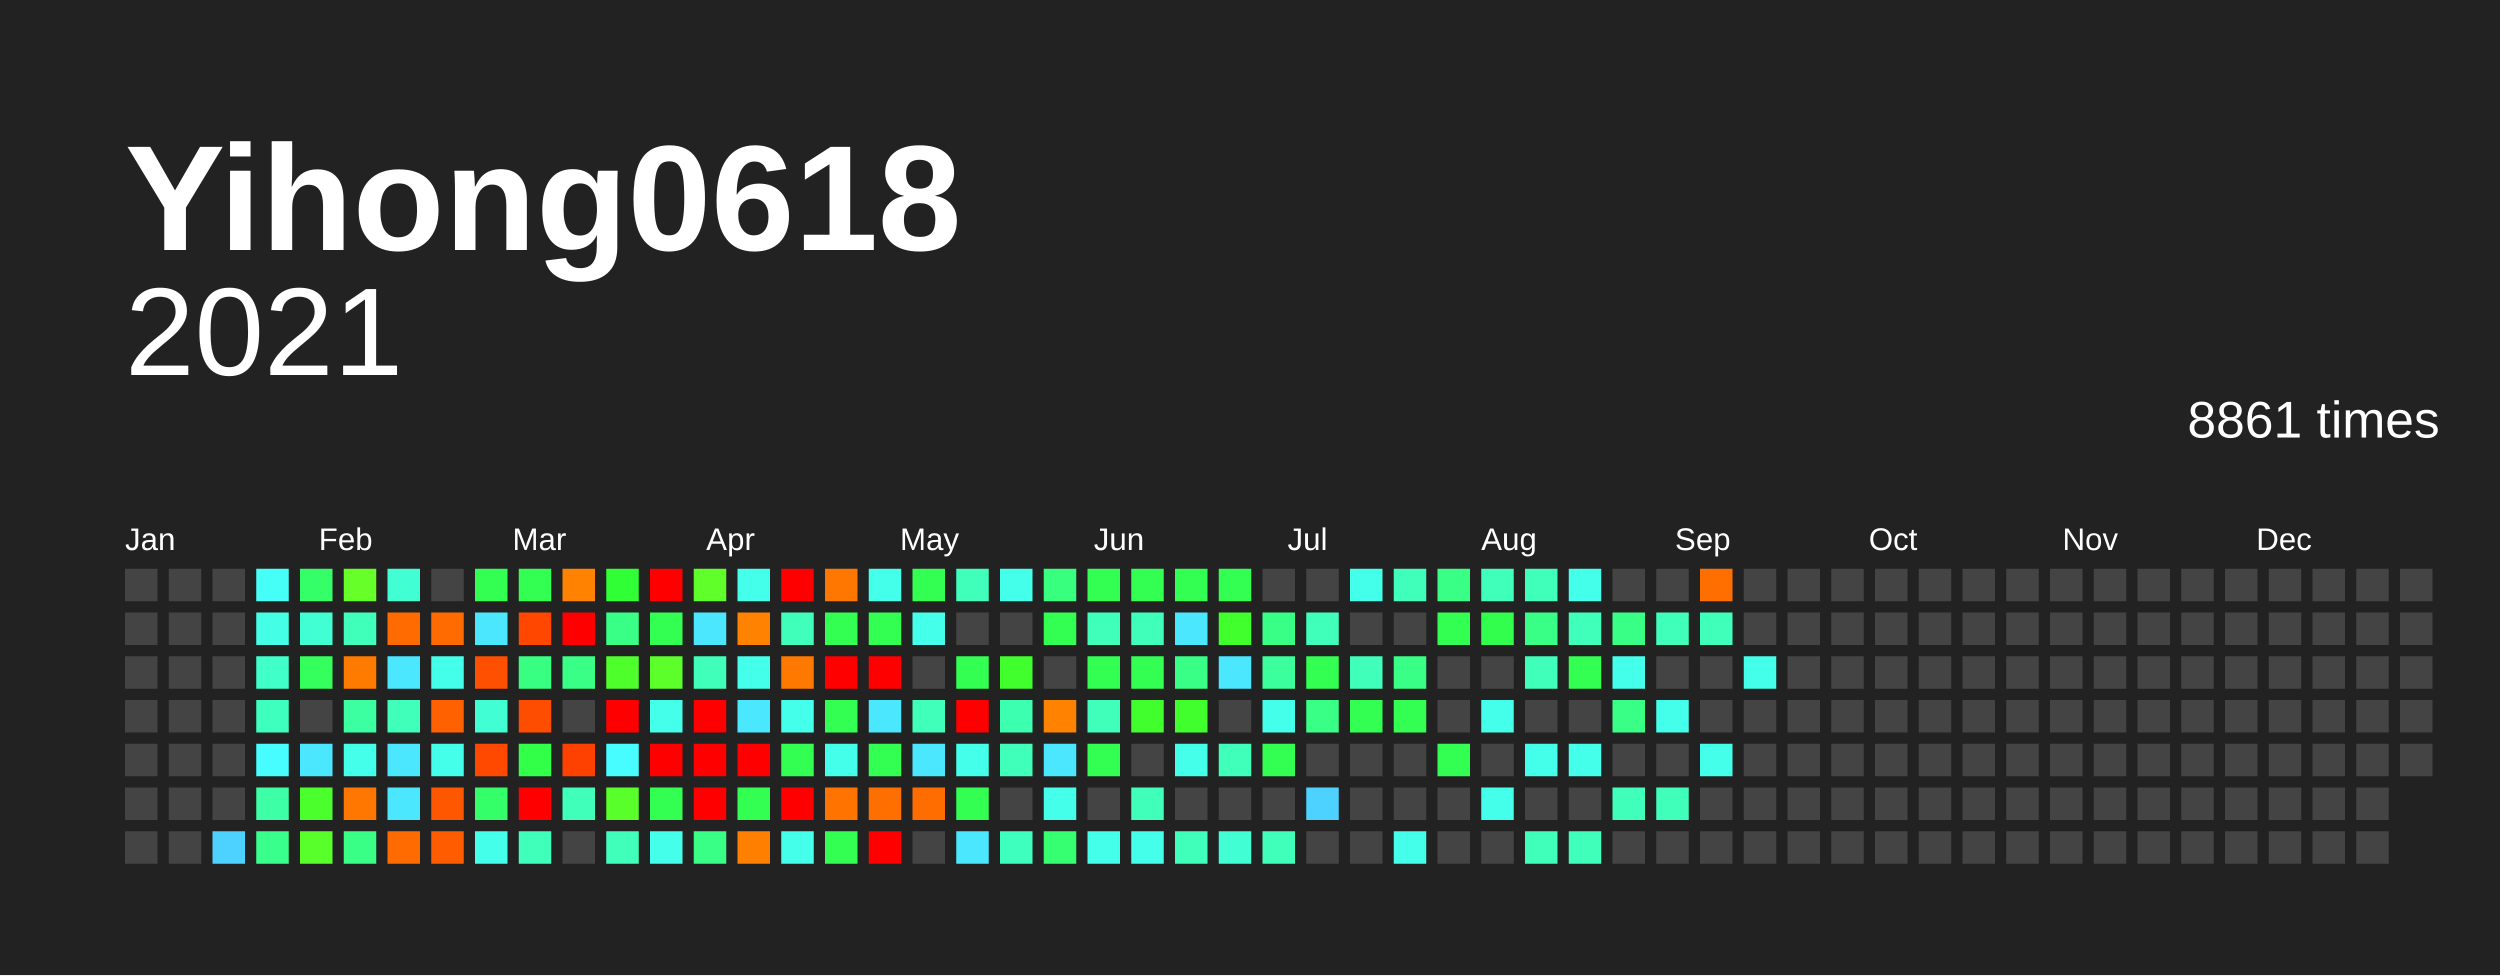
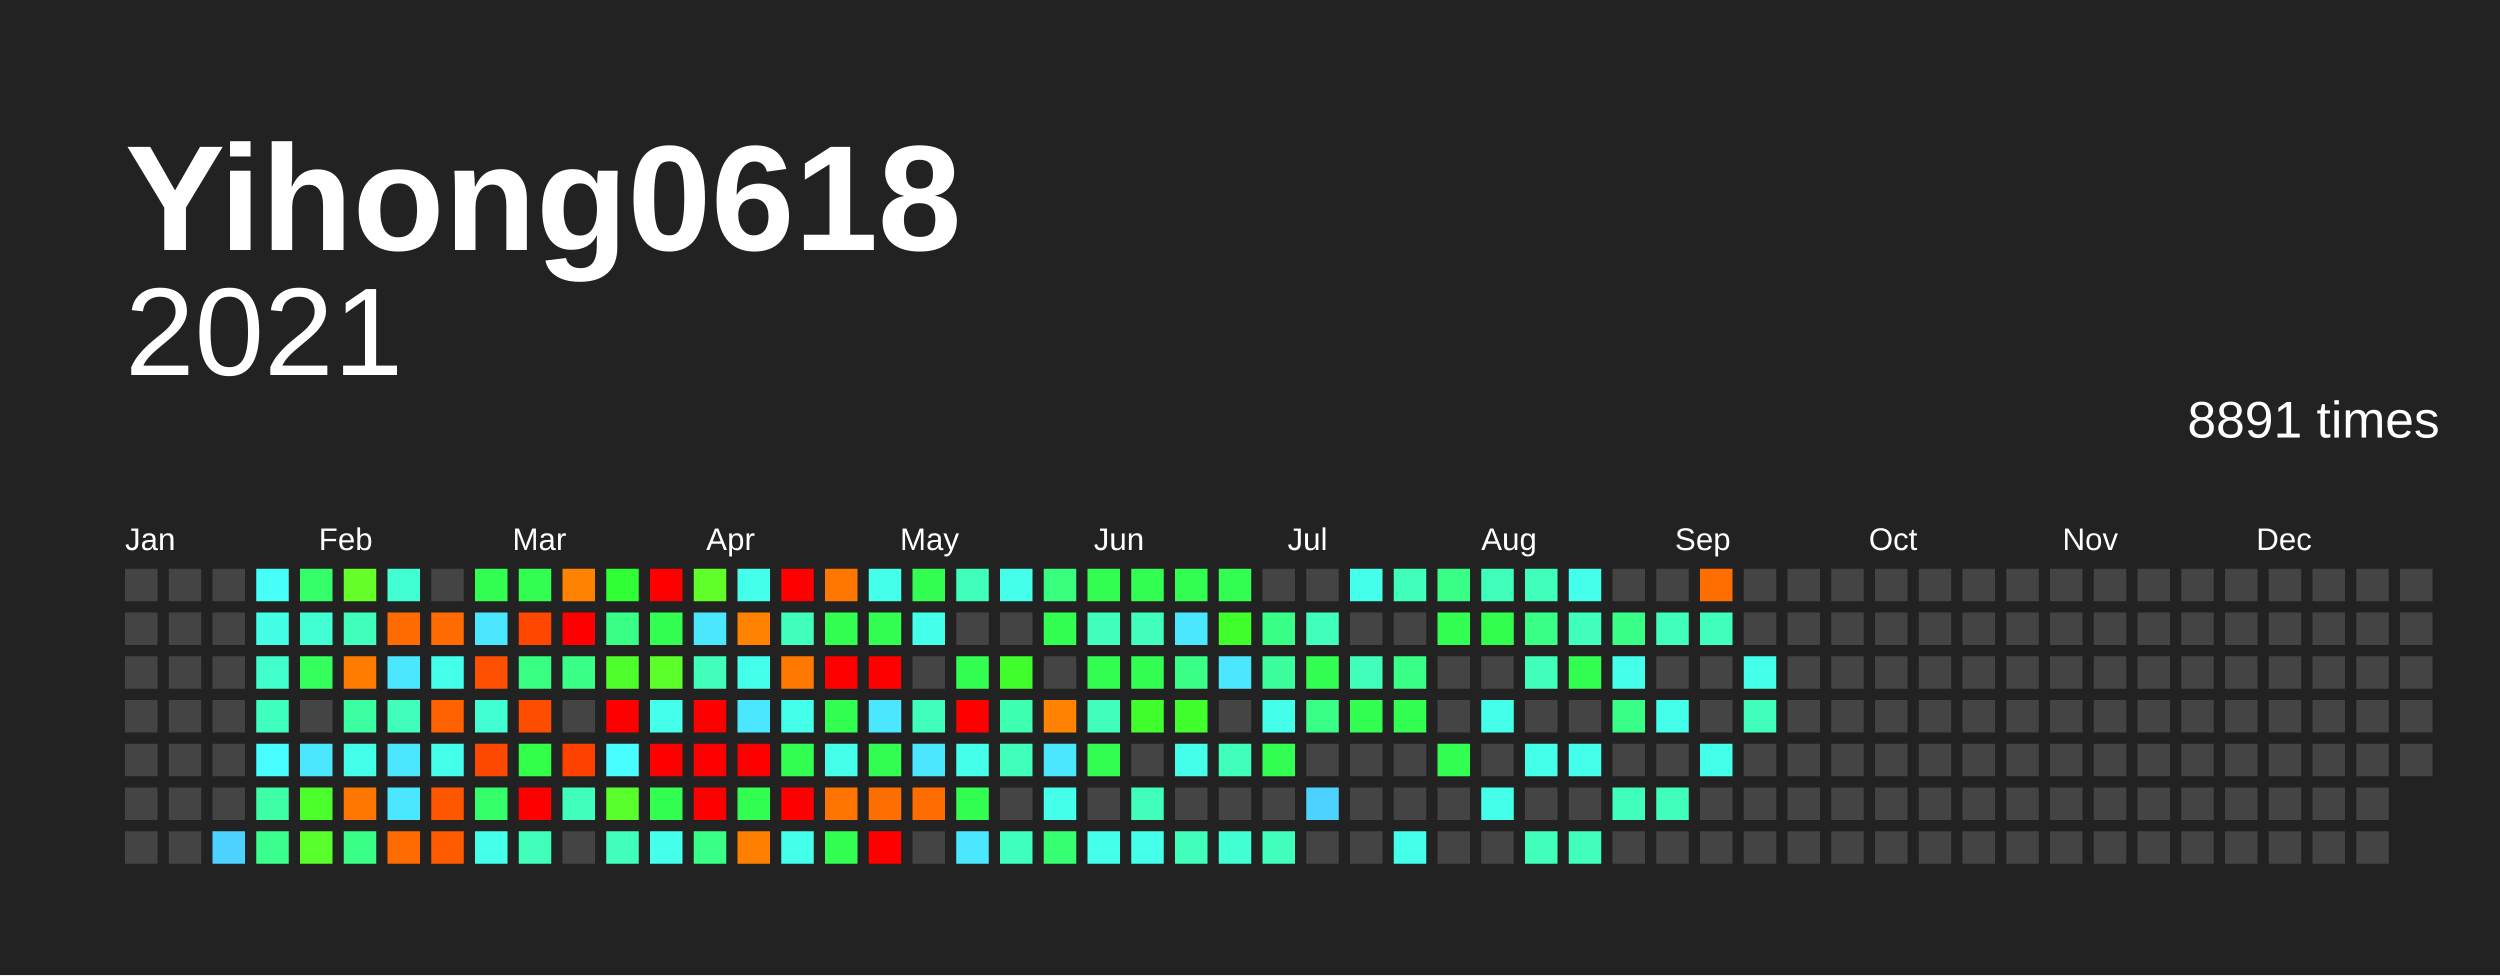
<svg xmlns="http://www.w3.org/2000/svg" baseProfile="full" height="78mm" version="1.1" viewBox="0,0,200,78" width="200mm">
  <defs />
  <rect fill="#222222" height="78" width="200" x="0" y="0" />
  <text fill="#FFFFFF" style="font-size:12px; font-family:Arial; font-weight:bold;" x="10" y="20">Yihong0618</text>
  <text alignment-baseline="hanging" fill="#FFFFFF" style="font-size:10.0px; font-family:Arial;" x="10" y="30">2021</text>
-   <text alignment-baseline="hanging" fill="#FFFFFF" style="font-size:4.125px; font-family:Arial;" x="175" y="35">8861 times</text>
+   <text alignment-baseline="hanging" fill="#FFFFFF" style="font-size:4.125px; font-family:Arial;" x="175" y="35">8891 times</text>
  <text fill="#FFFFFF" style="font-size:2.5px; font-family:Arial" x="10.0" y="44">Jan</text>
  <text fill="#FFFFFF" style="font-size:2.5px; font-family:Arial" x="25.5" y="44">Feb</text>
  <text fill="#FFFFFF" style="font-size:2.5px; font-family:Arial" x="41.0" y="44">Mar</text>
  <text fill="#FFFFFF" style="font-size:2.5px; font-family:Arial" x="56.5" y="44">Apr</text>
  <text fill="#FFFFFF" style="font-size:2.5px; font-family:Arial" x="72.0" y="44">May</text>
  <text fill="#FFFFFF" style="font-size:2.5px; font-family:Arial" x="87.5" y="44">Jun</text>
  <text fill="#FFFFFF" style="font-size:2.5px; font-family:Arial" x="103.0" y="44">Jul</text>
  <text fill="#FFFFFF" style="font-size:2.5px; font-family:Arial" x="118.5" y="44">Aug</text>
  <text fill="#FFFFFF" style="font-size:2.5px; font-family:Arial" x="134.0" y="44">Sep</text>
  <text fill="#FFFFFF" style="font-size:2.5px; font-family:Arial" x="149.5" y="44">Oct</text>
  <text fill="#FFFFFF" style="font-size:2.5px; font-family:Arial" x="165.0" y="44">Nov</text>
  <text fill="#FFFFFF" style="font-size:2.5px; font-family:Arial" x="180.5" y="44">Dec</text>
  <rect fill="#444444" height="2.6" width="2.6" x="10.0" y="45.5" />
  <rect fill="#444444" height="2.6" width="2.6" x="10.0" y="49.0" />
  <rect fill="#444444" height="2.6" width="2.6" x="10.0" y="52.5" />
  <rect fill="#444444" height="2.6" width="2.6" x="10.0" y="56.0" />
  <rect fill="#444444" height="2.6" width="2.6" x="10.0" y="59.5" />
  <rect fill="#444444" height="2.6" width="2.6" x="10.0" y="63.0" />
  <rect fill="#444444" height="2.6" width="2.6" x="10.0" y="66.5" />
  <rect fill="#444444" height="2.6" width="2.6" x="13.5" y="45.5" />
  <rect fill="#444444" height="2.6" width="2.6" x="13.5" y="49.0" />
  <rect fill="#444444" height="2.6" width="2.6" x="13.5" y="52.5" />
  <rect fill="#444444" height="2.6" width="2.6" x="13.5" y="56.0" />
  <rect fill="#444444" height="2.6" width="2.6" x="13.5" y="59.5" />
  <rect fill="#444444" height="2.6" width="2.6" x="13.5" y="63.0" />
  <rect fill="#444444" height="2.6" width="2.6" x="13.5" y="66.5" />
  <rect fill="#444444" height="2.6" width="2.6" x="17.0" y="45.5" />
  <rect fill="#444444" height="2.6" width="2.6" x="17.0" y="49.0" />
  <rect fill="#444444" height="2.6" width="2.6" x="17.0" y="52.5" />
  <rect fill="#444444" height="2.6" width="2.6" x="17.0" y="56.0" />
  <rect fill="#444444" height="2.6" width="2.6" x="17.0" y="59.5" />
  <rect fill="#444444" height="2.6" width="2.6" x="17.0" y="63.0" />
  <rect fill="#4dd2ff" height="2.6" width="2.6" x="17.0" y="66.5" />
  <rect fill="#46fff7" height="2.6" width="2.6" x="20.5" y="45.5" />
  <rect fill="#44ffe5" height="2.6" width="2.6" x="20.5" y="49.0" />
  <rect fill="#40ffc9" height="2.6" width="2.6" x="20.5" y="52.5" />
  <rect fill="#3fffbf" height="2.6" width="2.6" x="20.5" y="56.0" />
  <rect fill="#47fdff" height="2.6" width="2.6" x="20.5" y="59.5" />
  <rect fill="#3cffa6" height="2.6" width="2.6" x="20.5" y="63.0" />
  <rect fill="#39ff8d" height="2.6" width="2.6" x="20.5" y="66.5" />
  <rect fill="#35ff68" height="2.6" width="2.6" x="24.0" y="45.5" />
  <rect fill="#41ffd2" height="2.6" width="2.6" x="24.0" y="49.0" />
  <rect fill="#34ff5d" height="2.6" width="2.6" x="24.0" y="52.5" />
  <rect fill="#444444" height="2.6" width="2.6" x="24.0" y="56.0" />
  <rect fill="#4ae7ff" height="2.6" width="2.6" x="24.0" y="59.5" />
  <rect fill="#4aff2c" height="2.6" width="2.6" x="24.0" y="63.0" />
  <rect fill="#58ff2a" height="2.6" width="2.6" x="24.0" y="66.5" />
  <rect fill="#66ff29" height="2.6" width="2.6" x="27.5" y="45.5" />
  <rect fill="#3fffba" height="2.6" width="2.6" x="27.5" y="49.0" />
  <rect fill="#ff7b00" height="2.6" width="2.6" x="27.5" y="52.5" />
  <rect fill="#3cffa1" height="2.6" width="2.6" x="27.5" y="56.0" />
  <rect fill="#44ffea" height="2.6" width="2.6" x="27.5" y="59.5" />
  <rect fill="#ff7700" height="2.6" width="2.6" x="27.5" y="63.0" />
  <rect fill="#39ff87" height="2.6" width="2.6" x="27.5" y="66.5" />
  <rect fill="#41ffd2" height="2.6" width="2.6" x="31.0" y="45.5" />
  <rect fill="#ff6b00" height="2.6" width="2.6" x="31.0" y="49.0" />
  <rect fill="#4ae7ff" height="2.6" width="2.6" x="31.0" y="52.5" />
  <rect fill="#3fffba" height="2.6" width="2.6" x="31.0" y="56.0" />
  <rect fill="#4ae7ff" height="2.6" width="2.6" x="31.0" y="59.5" />
  <rect fill="#4ae7ff" height="2.6" width="2.6" x="31.0" y="63.0" />
  <rect fill="#ff6b00" height="2.6" width="2.6" x="31.0" y="66.5" />
  <rect fill="#444444" height="2.6" width="2.6" x="34.5" y="45.5" />
  <rect fill="#ff6b00" height="2.6" width="2.6" x="34.5" y="49.0" />
  <rect fill="#44ffea" height="2.6" width="2.6" x="34.5" y="52.5" />
  <rect fill="#ff6000" height="2.6" width="2.6" x="34.5" y="56.0" />
  <rect fill="#44ffea" height="2.6" width="2.6" x="34.5" y="59.5" />
  <rect fill="#ff5600" height="2.6" width="2.6" x="34.5" y="63.0" />
  <rect fill="#ff5c00" height="2.6" width="2.6" x="34.5" y="66.5" />
  <rect fill="#33ff52" height="2.6" width="2.6" x="38.0" y="45.5" />
  <rect fill="#4ae7ff" height="2.6" width="2.6" x="38.0" y="49.0" />
  <rect fill="#ff4f00" height="2.6" width="2.6" x="38.0" y="52.5" />
  <rect fill="#41ffd2" height="2.6" width="2.6" x="38.0" y="56.0" />
  <rect fill="#ff4900" height="2.6" width="2.6" x="38.0" y="59.5" />
  <rect fill="#35ff68" height="2.6" width="2.6" x="38.0" y="63.0" />
  <rect fill="#44ffea" height="2.6" width="2.6" x="38.0" y="66.5" />
  <rect fill="#33ff52" height="2.6" width="2.6" x="41.5" y="45.5" />
  <rect fill="#ff4700" height="2.6" width="2.6" x="41.5" y="49.0" />
  <rect fill="#38ff82" height="2.6" width="2.6" x="41.5" y="52.5" />
  <rect fill="#ff4d00" height="2.6" width="2.6" x="41.5" y="56.0" />
  <rect fill="#32ff47" height="2.6" width="2.6" x="41.5" y="59.5" />
  <rect fill="red" height="2.6" width="2.6" x="41.5" y="63.0" />
  <rect fill="#3fffba" height="2.6" width="2.6" x="41.5" y="66.5" />
  <rect fill="#ff8200" height="2.6" width="2.6" x="45.0" y="45.5" />
  <rect fill="red" height="2.6" width="2.6" x="45.0" y="49.0" />
  <rect fill="#39ff87" height="2.6" width="2.6" x="45.0" y="52.5" />
  <rect fill="#444444" height="2.6" width="2.6" x="45.0" y="56.0" />
  <rect fill="#ff4100" height="2.6" width="2.6" x="45.0" y="59.5" />
  <rect fill="#3fffba" height="2.6" width="2.6" x="45.0" y="63.0" />
  <rect fill="#444444" height="2.6" width="2.6" x="45.0" y="66.5" />
  <rect fill="#30ff36" height="2.6" width="2.6" x="48.5" y="45.5" />
  <rect fill="#39ff87" height="2.6" width="2.6" x="48.5" y="49.0" />
  <rect fill="#4eff2b" height="2.6" width="2.6" x="48.5" y="52.5" />
  <rect fill="red" height="2.6" width="2.6" x="48.5" y="56.0" />
  <rect fill="#47fdff" height="2.6" width="2.6" x="48.5" y="59.5" />
  <rect fill="#58ff2a" height="2.6" width="2.6" x="48.5" y="63.0" />
  <rect fill="#3fffba" height="2.6" width="2.6" x="48.5" y="66.5" />
  <rect fill="red" height="2.6" width="2.6" x="52.0" y="45.5" />
  <rect fill="#33ff52" height="2.6" width="2.6" x="52.0" y="49.0" />
  <rect fill="#5dff2a" height="2.6" width="2.6" x="52.0" y="52.5" />
  <rect fill="#44ffea" height="2.6" width="2.6" x="52.0" y="56.0" />
  <rect fill="red" height="2.6" width="2.6" x="52.0" y="59.5" />
  <rect fill="#33ff52" height="2.6" width="2.6" x="52.0" y="63.0" />
  <rect fill="#44ffea" height="2.6" width="2.6" x="52.0" y="66.5" />
  <rect fill="#61ff29" height="2.6" width="2.6" x="55.5" y="45.5" />
  <rect fill="#4ae7ff" height="2.6" width="2.6" x="55.5" y="49.0" />
  <rect fill="#3fffba" height="2.6" width="2.6" x="55.5" y="52.5" />
  <rect fill="red" height="2.6" width="2.6" x="55.5" y="56.0" />
  <rect fill="red" height="2.6" width="2.6" x="55.5" y="59.5" />
  <rect fill="red" height="2.6" width="2.6" x="55.5" y="63.0" />
  <rect fill="#39ff87" height="2.6" width="2.6" x="55.5" y="66.5" />
  <rect fill="#44ffea" height="2.6" width="2.6" x="59.0" y="45.5" />
  <rect fill="#ff8200" height="2.6" width="2.6" x="59.0" y="49.0" />
  <rect fill="#44ffea" height="2.6" width="2.6" x="59.0" y="52.5" />
  <rect fill="#4ae7ff" height="2.6" width="2.6" x="59.0" y="56.0" />
  <rect fill="red" height="2.6" width="2.6" x="59.0" y="59.5" />
  <rect fill="#33ff52" height="2.6" width="2.6" x="59.0" y="63.0" />
  <rect fill="#ff7f00" height="2.6" width="2.6" x="59.0" y="66.5" />
  <rect fill="red" height="2.6" width="2.6" x="62.5" y="45.5" />
  <rect fill="#3fffba" height="2.6" width="2.6" x="62.5" y="49.0" />
  <rect fill="#ff7900" height="2.6" width="2.6" x="62.5" y="52.5" />
  <rect fill="#44ffea" height="2.6" width="2.6" x="62.5" y="56.0" />
  <rect fill="#33ff52" height="2.6" width="2.6" x="62.5" y="59.5" />
  <rect fill="red" height="2.6" width="2.6" x="62.5" y="63.0" />
  <rect fill="#44ffea" height="2.6" width="2.6" x="62.5" y="66.5" />
  <rect fill="#ff7700" height="2.6" width="2.6" x="66.0" y="45.5" />
  <rect fill="#33ff52" height="2.6" width="2.6" x="66.0" y="49.0" />
  <rect fill="red" height="2.6" width="2.6" x="66.0" y="52.5" />
  <rect fill="#33ff52" height="2.6" width="2.6" x="66.0" y="56.0" />
  <rect fill="#44ffea" height="2.6" width="2.6" x="66.0" y="59.5" />
  <rect fill="#ff7300" height="2.6" width="2.6" x="66.0" y="63.0" />
  <rect fill="#33ff52" height="2.6" width="2.6" x="66.0" y="66.5" />
  <rect fill="#44ffea" height="2.6" width="2.6" x="69.5" y="45.5" />
  <rect fill="#33ff52" height="2.6" width="2.6" x="69.5" y="49.0" />
  <rect fill="red" height="2.6" width="2.6" x="69.5" y="52.5" />
  <rect fill="#4ae7ff" height="2.6" width="2.6" x="69.5" y="56.0" />
  <rect fill="#33ff52" height="2.6" width="2.6" x="69.5" y="59.5" />
  <rect fill="#ff6f00" height="2.6" width="2.6" x="69.5" y="63.0" />
  <rect fill="red" height="2.6" width="2.6" x="69.5" y="66.5" />
  <rect fill="#33ff52" height="2.6" width="2.6" x="73.0" y="45.5" />
  <rect fill="#44ffea" height="2.6" width="2.6" x="73.0" y="49.0" />
  <rect fill="#444444" height="2.6" width="2.6" x="73.0" y="52.5" />
  <rect fill="#3fffba" height="2.6" width="2.6" x="73.0" y="56.0" />
  <rect fill="#4ae7ff" height="2.6" width="2.6" x="73.0" y="59.5" />
  <rect fill="#ff6d00" height="2.6" width="2.6" x="73.0" y="63.0" />
  <rect fill="#444444" height="2.6" width="2.6" x="73.0" y="66.5" />
  <rect fill="#3fffba" height="2.6" width="2.6" x="76.5" y="45.5" />
  <rect fill="#444444" height="2.6" width="2.6" x="76.5" y="49.0" />
  <rect fill="#33ff52" height="2.6" width="2.6" x="76.5" y="52.5" />
  <rect fill="red" height="2.6" width="2.6" x="76.5" y="56.0" />
  <rect fill="#44ffea" height="2.6" width="2.6" x="76.5" y="59.5" />
  <rect fill="#33ff52" height="2.6" width="2.6" x="76.5" y="63.0" />
  <rect fill="#4ae7ff" height="2.6" width="2.6" x="76.5" y="66.5" />
  <rect fill="#44ffea" height="2.6" width="2.6" x="80.0" y="45.5" />
  <rect fill="#444444" height="2.6" width="2.6" x="80.0" y="49.0" />
  <rect fill="#41ff2d" height="2.6" width="2.6" x="80.0" y="52.5" />
  <rect fill="#3dffb0" height="2.6" width="2.6" x="80.0" y="56.0" />
  <rect fill="#3fffba" height="2.6" width="2.6" x="80.0" y="59.5" />
  <rect fill="#444444" height="2.6" width="2.6" x="80.0" y="63.0" />
  <rect fill="#3fffbf" height="2.6" width="2.6" x="80.0" y="66.5" />
  <rect fill="#38ff7d" height="2.6" width="2.6" x="83.5" y="45.5" />
  <rect fill="#33ff52" height="2.6" width="2.6" x="83.5" y="49.0" />
  <rect fill="#444444" height="2.6" width="2.6" x="83.5" y="52.5" />
  <rect fill="#ff8200" height="2.6" width="2.6" x="83.5" y="56.0" />
  <rect fill="#4ae7ff" height="2.6" width="2.6" x="83.5" y="59.5" />
  <rect fill="#44ffea" height="2.6" width="2.6" x="83.5" y="63.0" />
  <rect fill="#36ff72" height="2.6" width="2.6" x="83.5" y="66.5" />
  <rect fill="#33ff52" height="2.6" width="2.6" x="87.0" y="45.5" />
  <rect fill="#3fffba" height="2.6" width="2.6" x="87.0" y="49.0" />
  <rect fill="#33ff52" height="2.6" width="2.6" x="87.0" y="52.5" />
  <rect fill="#3fffba" height="2.6" width="2.6" x="87.0" y="56.0" />
  <rect fill="#33ff52" height="2.6" width="2.6" x="87.0" y="59.5" />
  <rect fill="#444444" height="2.6" width="2.6" x="87.0" y="63.0" />
  <rect fill="#44ffea" height="2.6" width="2.6" x="87.0" y="66.5" />
  <rect fill="#33ff52" height="2.6" width="2.6" x="90.5" y="45.5" />
  <rect fill="#3fffba" height="2.6" width="2.6" x="90.5" y="49.0" />
  <rect fill="#33ff52" height="2.6" width="2.6" x="90.5" y="52.5" />
  <rect fill="#41ff2d" height="2.6" width="2.6" x="90.5" y="56.0" />
  <rect fill="#444444" height="2.6" width="2.6" x="90.5" y="59.5" />
  <rect fill="#3fffba" height="2.6" width="2.6" x="90.5" y="63.0" />
  <rect fill="#44ffea" height="2.6" width="2.6" x="90.5" y="66.5" />
  <rect fill="#33ff52" height="2.6" width="2.6" x="94.0" y="45.5" />
  <rect fill="#4ae7ff" height="2.6" width="2.6" x="94.0" y="49.0" />
  <rect fill="#39ff87" height="2.6" width="2.6" x="94.0" y="52.5" />
  <rect fill="#41ff2d" height="2.6" width="2.6" x="94.0" y="56.0" />
  <rect fill="#44ffea" height="2.6" width="2.6" x="94.0" y="59.5" />
  <rect fill="#444444" height="2.6" width="2.6" x="94.0" y="63.0" />
  <rect fill="#3fffba" height="2.6" width="2.6" x="94.0" y="66.5" />
  <rect fill="#33ff52" height="2.6" width="2.6" x="97.5" y="45.5" />
  <rect fill="#41ff2d" height="2.6" width="2.6" x="97.5" y="49.0" />
  <rect fill="#4ae7ff" height="2.6" width="2.6" x="97.5" y="52.5" />
  <rect fill="#444444" height="2.6" width="2.6" x="97.5" y="56.0" />
  <rect fill="#3fffba" height="2.6" width="2.6" x="97.5" y="59.5" />
  <rect fill="#444444" height="2.6" width="2.6" x="97.5" y="63.0" />
  <rect fill="#41ffd2" height="2.6" width="2.6" x="97.5" y="66.5" />
  <rect fill="#444444" height="2.6" width="2.6" x="101.0" y="45.5" />
  <rect fill="#39ff87" height="2.6" width="2.6" x="101.0" y="49.0" />
  <rect fill="#3bff9c" height="2.6" width="2.6" x="101.0" y="52.5" />
  <rect fill="#44ffea" height="2.6" width="2.6" x="101.0" y="56.0" />
  <rect fill="#33ff52" height="2.6" width="2.6" x="101.0" y="59.5" />
  <rect fill="#444444" height="2.6" width="2.6" x="101.0" y="63.0" />
  <rect fill="#3fffba" height="2.6" width="2.6" x="101.0" y="66.5" />
  <rect fill="#444444" height="2.6" width="2.6" x="104.5" y="45.5" />
  <rect fill="#3fffba" height="2.6" width="2.6" x="104.5" y="49.0" />
  <rect fill="#33ff52" height="2.6" width="2.6" x="104.5" y="52.5" />
  <rect fill="#39ff87" height="2.6" width="2.6" x="104.5" y="56.0" />
  <rect fill="#444444" height="2.6" width="2.6" x="104.5" y="59.5" />
  <rect fill="#4dd2ff" height="2.6" width="2.6" x="104.5" y="63.0" />
  <rect fill="#444444" height="2.6" width="2.6" x="104.5" y="66.5" />
  <rect fill="#44ffea" height="2.6" width="2.6" x="108.0" y="45.5" />
  <rect fill="#444444" height="2.6" width="2.6" x="108.0" y="49.0" />
  <rect fill="#3fffba" height="2.6" width="2.6" x="108.0" y="52.5" />
  <rect fill="#33ff52" height="2.6" width="2.6" x="108.0" y="56.0" />
  <rect fill="#444444" height="2.6" width="2.6" x="108.0" y="59.5" />
  <rect fill="#444444" height="2.6" width="2.6" x="108.0" y="63.0" />
  <rect fill="#444444" height="2.6" width="2.6" x="108.0" y="66.5" />
  <rect fill="#3fffba" height="2.6" width="2.6" x="111.5" y="45.5" />
  <rect fill="#444444" height="2.6" width="2.6" x="111.5" y="49.0" />
  <rect fill="#39ff87" height="2.6" width="2.6" x="111.5" y="52.5" />
  <rect fill="#33ff52" height="2.6" width="2.6" x="111.5" y="56.0" />
  <rect fill="#444444" height="2.6" width="2.6" x="111.5" y="59.5" />
  <rect fill="#444444" height="2.6" width="2.6" x="111.5" y="63.0" />
  <rect fill="#44ffea" height="2.6" width="2.6" x="111.5" y="66.5" />
  <rect fill="#39ff87" height="2.6" width="2.6" x="115.0" y="45.5" />
  <rect fill="#33ff52" height="2.6" width="2.6" x="115.0" y="49.0" />
  <rect fill="#444444" height="2.6" width="2.6" x="115.0" y="52.5" />
  <rect fill="#444444" height="2.6" width="2.6" x="115.0" y="56.0" />
  <rect fill="#33ff52" height="2.6" width="2.6" x="115.0" y="59.5" />
  <rect fill="#444444" height="2.6" width="2.6" x="115.0" y="63.0" />
  <rect fill="#444444" height="2.6" width="2.6" x="115.0" y="66.5" />
  <rect fill="#3fffba" height="2.6" width="2.6" x="118.5" y="45.5" />
  <rect fill="#32ff4d" height="2.6" width="2.6" x="118.5" y="49.0" />
  <rect fill="#444444" height="2.6" width="2.6" x="118.5" y="52.5" />
  <rect fill="#44ffea" height="2.6" width="2.6" x="118.5" y="56.0" />
  <rect fill="#444444" height="2.6" width="2.6" x="118.5" y="59.5" />
  <rect fill="#44ffea" height="2.6" width="2.6" x="118.5" y="63.0" />
  <rect fill="#444444" height="2.6" width="2.6" x="118.5" y="66.5" />
  <rect fill="#3fffba" height="2.6" width="2.6" x="122.0" y="45.5" />
  <rect fill="#39ff87" height="2.6" width="2.6" x="122.0" y="49.0" />
  <rect fill="#3fffba" height="2.6" width="2.6" x="122.0" y="52.5" />
  <rect fill="#444444" height="2.6" width="2.6" x="122.0" y="56.0" />
  <rect fill="#44ffea" height="2.6" width="2.6" x="122.0" y="59.5" />
  <rect fill="#444444" height="2.6" width="2.6" x="122.0" y="63.0" />
  <rect fill="#3fffba" height="2.6" width="2.6" x="122.0" y="66.5" />
  <rect fill="#44ffea" height="2.6" width="2.6" x="125.5" y="45.5" />
  <rect fill="#3fffba" height="2.6" width="2.6" x="125.5" y="49.0" />
  <rect fill="#33ff52" height="2.6" width="2.6" x="125.5" y="52.5" />
  <rect fill="#444444" height="2.6" width="2.6" x="125.5" y="56.0" />
  <rect fill="#44ffea" height="2.6" width="2.6" x="125.5" y="59.5" />
  <rect fill="#444444" height="2.6" width="2.6" x="125.5" y="63.0" />
  <rect fill="#3fffba" height="2.6" width="2.6" x="125.5" y="66.5" />
  <rect fill="#444444" height="2.6" width="2.6" x="129.0" y="45.5" />
  <rect fill="#39ff87" height="2.6" width="2.6" x="129.0" y="49.0" />
  <rect fill="#44ffea" height="2.6" width="2.6" x="129.0" y="52.5" />
  <rect fill="#39ff87" height="2.6" width="2.6" x="129.0" y="56.0" />
  <rect fill="#444444" height="2.6" width="2.6" x="129.0" y="59.5" />
  <rect fill="#3fffba" height="2.6" width="2.6" x="129.0" y="63.0" />
  <rect fill="#444444" height="2.6" width="2.6" x="129.0" y="66.5" />
  <rect fill="#444444" height="2.6" width="2.6" x="132.5" y="45.5" />
  <rect fill="#3fffba" height="2.6" width="2.6" x="132.5" y="49.0" />
  <rect fill="#444444" height="2.6" width="2.6" x="132.5" y="52.5" />
  <rect fill="#44ffea" height="2.6" width="2.6" x="132.5" y="56.0" />
  <rect fill="#444444" height="2.6" width="2.6" x="132.5" y="59.5" />
  <rect fill="#3fffba" height="2.6" width="2.6" x="132.5" y="63.0" />
  <rect fill="#444444" height="2.6" width="2.6" x="132.5" y="66.5" />
  <rect fill="#ff6f00" height="2.6" width="2.6" x="136.0" y="45.5" />
  <rect fill="#3fffba" height="2.6" width="2.6" x="136.0" y="49.0" />
  <rect fill="#444444" height="2.6" width="2.6" x="136.0" y="52.5" />
  <rect fill="#444444" height="2.6" width="2.6" x="136.0" y="56.0" />
  <rect fill="#44ffea" height="2.6" width="2.6" x="136.0" y="59.5" />
  <rect fill="#444444" height="2.6" width="2.6" x="136.0" y="63.0" />
  <rect fill="#444444" height="2.6" width="2.6" x="136.0" y="66.5" />
  <rect fill="#444444" height="2.6" width="2.6" x="139.5" y="45.5" />
  <rect fill="#444444" height="2.6" width="2.6" x="139.5" y="49.0" />
  <rect fill="#44ffea" height="2.6" width="2.6" x="139.5" y="52.5" />
-   <rect fill="#444444" height="2.6" width="2.6" x="139.5" y="56.0" />
+   <rect fill="#3fffba" height="2.6" width="2.6" x="139.5" y="56.0" />
  <rect fill="#444444" height="2.6" width="2.6" x="139.5" y="59.5" />
  <rect fill="#444444" height="2.6" width="2.6" x="139.5" y="63.0" />
  <rect fill="#444444" height="2.6" width="2.6" x="139.5" y="66.5" />
  <rect fill="#444444" height="2.6" width="2.6" x="143.0" y="45.5" />
  <rect fill="#444444" height="2.6" width="2.6" x="143.0" y="49.0" />
  <rect fill="#444444" height="2.6" width="2.6" x="143.0" y="52.5" />
  <rect fill="#444444" height="2.6" width="2.6" x="143.0" y="56.0" />
  <rect fill="#444444" height="2.6" width="2.6" x="143.0" y="59.5" />
  <rect fill="#444444" height="2.6" width="2.6" x="143.0" y="63.0" />
  <rect fill="#444444" height="2.6" width="2.6" x="143.0" y="66.5" />
  <rect fill="#444444" height="2.6" width="2.6" x="146.5" y="45.5" />
  <rect fill="#444444" height="2.6" width="2.6" x="146.5" y="49.0" />
  <rect fill="#444444" height="2.6" width="2.6" x="146.5" y="52.5" />
  <rect fill="#444444" height="2.6" width="2.6" x="146.5" y="56.0" />
  <rect fill="#444444" height="2.6" width="2.6" x="146.5" y="59.5" />
  <rect fill="#444444" height="2.6" width="2.6" x="146.5" y="63.0" />
  <rect fill="#444444" height="2.6" width="2.6" x="146.5" y="66.5" />
  <rect fill="#444444" height="2.6" width="2.6" x="150.0" y="45.5" />
  <rect fill="#444444" height="2.6" width="2.6" x="150.0" y="49.0" />
  <rect fill="#444444" height="2.6" width="2.6" x="150.0" y="52.5" />
  <rect fill="#444444" height="2.6" width="2.6" x="150.0" y="56.0" />
  <rect fill="#444444" height="2.6" width="2.6" x="150.0" y="59.5" />
  <rect fill="#444444" height="2.6" width="2.6" x="150.0" y="63.0" />
  <rect fill="#444444" height="2.6" width="2.6" x="150.0" y="66.5" />
  <rect fill="#444444" height="2.6" width="2.6" x="153.5" y="45.5" />
  <rect fill="#444444" height="2.6" width="2.6" x="153.5" y="49.0" />
  <rect fill="#444444" height="2.6" width="2.6" x="153.5" y="52.5" />
  <rect fill="#444444" height="2.6" width="2.6" x="153.5" y="56.0" />
  <rect fill="#444444" height="2.6" width="2.6" x="153.5" y="59.5" />
  <rect fill="#444444" height="2.6" width="2.6" x="153.5" y="63.0" />
  <rect fill="#444444" height="2.6" width="2.6" x="153.5" y="66.5" />
  <rect fill="#444444" height="2.6" width="2.6" x="157.0" y="45.5" />
  <rect fill="#444444" height="2.6" width="2.6" x="157.0" y="49.0" />
  <rect fill="#444444" height="2.6" width="2.6" x="157.0" y="52.5" />
  <rect fill="#444444" height="2.6" width="2.6" x="157.0" y="56.0" />
  <rect fill="#444444" height="2.6" width="2.6" x="157.0" y="59.5" />
  <rect fill="#444444" height="2.6" width="2.6" x="157.0" y="63.0" />
  <rect fill="#444444" height="2.6" width="2.6" x="157.0" y="66.5" />
  <rect fill="#444444" height="2.6" width="2.6" x="160.5" y="45.5" />
  <rect fill="#444444" height="2.6" width="2.6" x="160.5" y="49.0" />
  <rect fill="#444444" height="2.6" width="2.6" x="160.5" y="52.5" />
  <rect fill="#444444" height="2.6" width="2.6" x="160.5" y="56.0" />
  <rect fill="#444444" height="2.6" width="2.6" x="160.5" y="59.5" />
  <rect fill="#444444" height="2.6" width="2.6" x="160.5" y="63.0" />
  <rect fill="#444444" height="2.6" width="2.6" x="160.5" y="66.5" />
  <rect fill="#444444" height="2.6" width="2.6" x="164.0" y="45.5" />
  <rect fill="#444444" height="2.6" width="2.6" x="164.0" y="49.0" />
  <rect fill="#444444" height="2.6" width="2.6" x="164.0" y="52.5" />
  <rect fill="#444444" height="2.6" width="2.6" x="164.0" y="56.0" />
  <rect fill="#444444" height="2.6" width="2.6" x="164.0" y="59.5" />
  <rect fill="#444444" height="2.6" width="2.6" x="164.0" y="63.0" />
  <rect fill="#444444" height="2.6" width="2.6" x="164.0" y="66.5" />
  <rect fill="#444444" height="2.6" width="2.6" x="167.5" y="45.5" />
  <rect fill="#444444" height="2.6" width="2.6" x="167.5" y="49.0" />
  <rect fill="#444444" height="2.6" width="2.6" x="167.5" y="52.5" />
  <rect fill="#444444" height="2.6" width="2.6" x="167.5" y="56.0" />
  <rect fill="#444444" height="2.6" width="2.6" x="167.5" y="59.5" />
  <rect fill="#444444" height="2.6" width="2.6" x="167.5" y="63.0" />
  <rect fill="#444444" height="2.6" width="2.6" x="167.5" y="66.5" />
  <rect fill="#444444" height="2.6" width="2.6" x="171.0" y="45.5" />
  <rect fill="#444444" height="2.6" width="2.6" x="171.0" y="49.0" />
  <rect fill="#444444" height="2.6" width="2.6" x="171.0" y="52.5" />
  <rect fill="#444444" height="2.6" width="2.6" x="171.0" y="56.0" />
  <rect fill="#444444" height="2.6" width="2.6" x="171.0" y="59.5" />
  <rect fill="#444444" height="2.6" width="2.6" x="171.0" y="63.0" />
  <rect fill="#444444" height="2.6" width="2.6" x="171.0" y="66.5" />
  <rect fill="#444444" height="2.6" width="2.6" x="174.5" y="45.5" />
  <rect fill="#444444" height="2.6" width="2.6" x="174.5" y="49.0" />
  <rect fill="#444444" height="2.6" width="2.6" x="174.5" y="52.5" />
  <rect fill="#444444" height="2.6" width="2.6" x="174.5" y="56.0" />
  <rect fill="#444444" height="2.6" width="2.6" x="174.5" y="59.5" />
  <rect fill="#444444" height="2.6" width="2.6" x="174.5" y="63.0" />
  <rect fill="#444444" height="2.6" width="2.6" x="174.5" y="66.5" />
  <rect fill="#444444" height="2.6" width="2.6" x="178.0" y="45.5" />
  <rect fill="#444444" height="2.6" width="2.6" x="178.0" y="49.0" />
  <rect fill="#444444" height="2.6" width="2.6" x="178.0" y="52.5" />
  <rect fill="#444444" height="2.6" width="2.6" x="178.0" y="56.0" />
  <rect fill="#444444" height="2.6" width="2.6" x="178.0" y="59.5" />
  <rect fill="#444444" height="2.6" width="2.6" x="178.0" y="63.0" />
  <rect fill="#444444" height="2.6" width="2.6" x="178.0" y="66.5" />
  <rect fill="#444444" height="2.6" width="2.6" x="181.5" y="45.5" />
  <rect fill="#444444" height="2.6" width="2.6" x="181.5" y="49.0" />
  <rect fill="#444444" height="2.6" width="2.6" x="181.5" y="52.5" />
  <rect fill="#444444" height="2.6" width="2.6" x="181.5" y="56.0" />
  <rect fill="#444444" height="2.6" width="2.6" x="181.5" y="59.5" />
  <rect fill="#444444" height="2.6" width="2.6" x="181.5" y="63.0" />
  <rect fill="#444444" height="2.6" width="2.6" x="181.5" y="66.5" />
  <rect fill="#444444" height="2.6" width="2.6" x="185.0" y="45.5" />
  <rect fill="#444444" height="2.6" width="2.6" x="185.0" y="49.0" />
  <rect fill="#444444" height="2.6" width="2.6" x="185.0" y="52.5" />
  <rect fill="#444444" height="2.6" width="2.6" x="185.0" y="56.0" />
  <rect fill="#444444" height="2.6" width="2.6" x="185.0" y="59.5" />
  <rect fill="#444444" height="2.6" width="2.6" x="185.0" y="63.0" />
  <rect fill="#444444" height="2.6" width="2.6" x="185.0" y="66.5" />
  <rect fill="#444444" height="2.6" width="2.6" x="188.5" y="45.5" />
  <rect fill="#444444" height="2.6" width="2.6" x="188.5" y="49.0" />
  <rect fill="#444444" height="2.6" width="2.6" x="188.5" y="52.5" />
  <rect fill="#444444" height="2.6" width="2.6" x="188.5" y="56.0" />
  <rect fill="#444444" height="2.6" width="2.6" x="188.5" y="59.5" />
  <rect fill="#444444" height="2.6" width="2.6" x="188.5" y="63.0" />
  <rect fill="#444444" height="2.6" width="2.6" x="188.5" y="66.5" />
  <rect fill="#444444" height="2.6" width="2.6" x="192.0" y="45.5" />
  <rect fill="#444444" height="2.6" width="2.6" x="192.0" y="49.0" />
  <rect fill="#444444" height="2.6" width="2.6" x="192.0" y="52.5" />
  <rect fill="#444444" height="2.6" width="2.6" x="192.0" y="56.0" />
  <rect fill="#444444" height="2.6" width="2.6" x="192.0" y="59.5" />
</svg>
